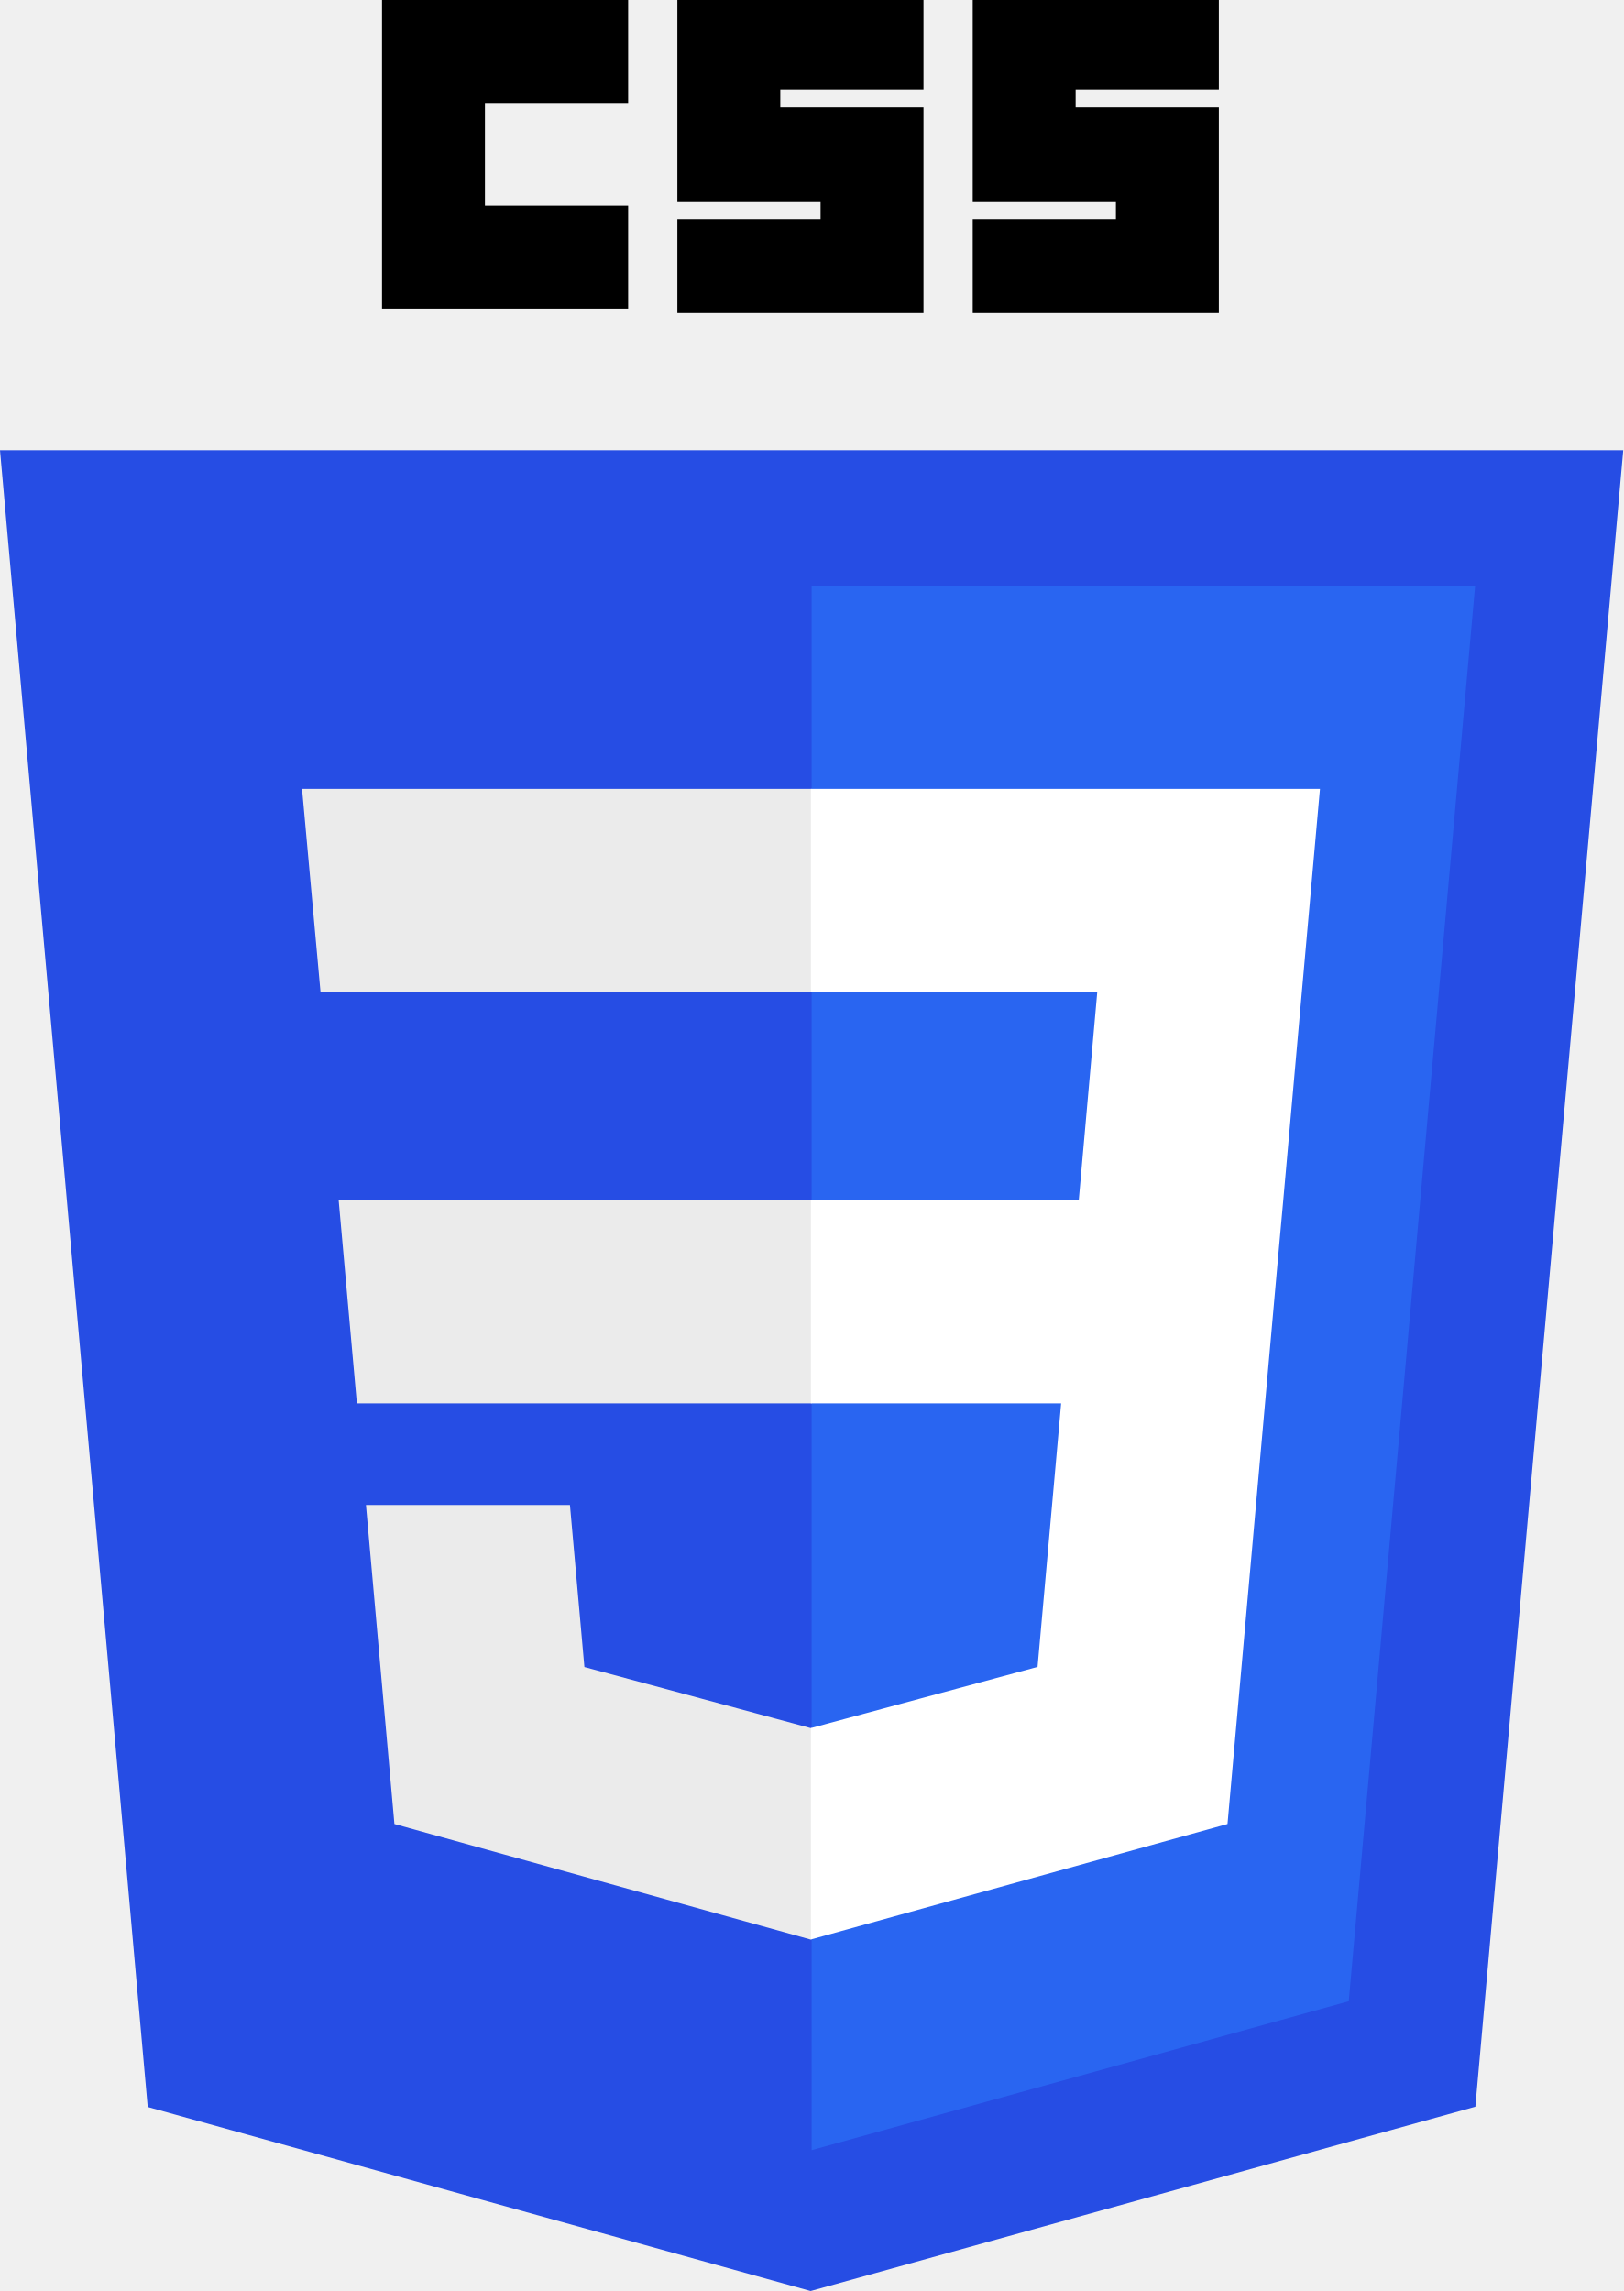
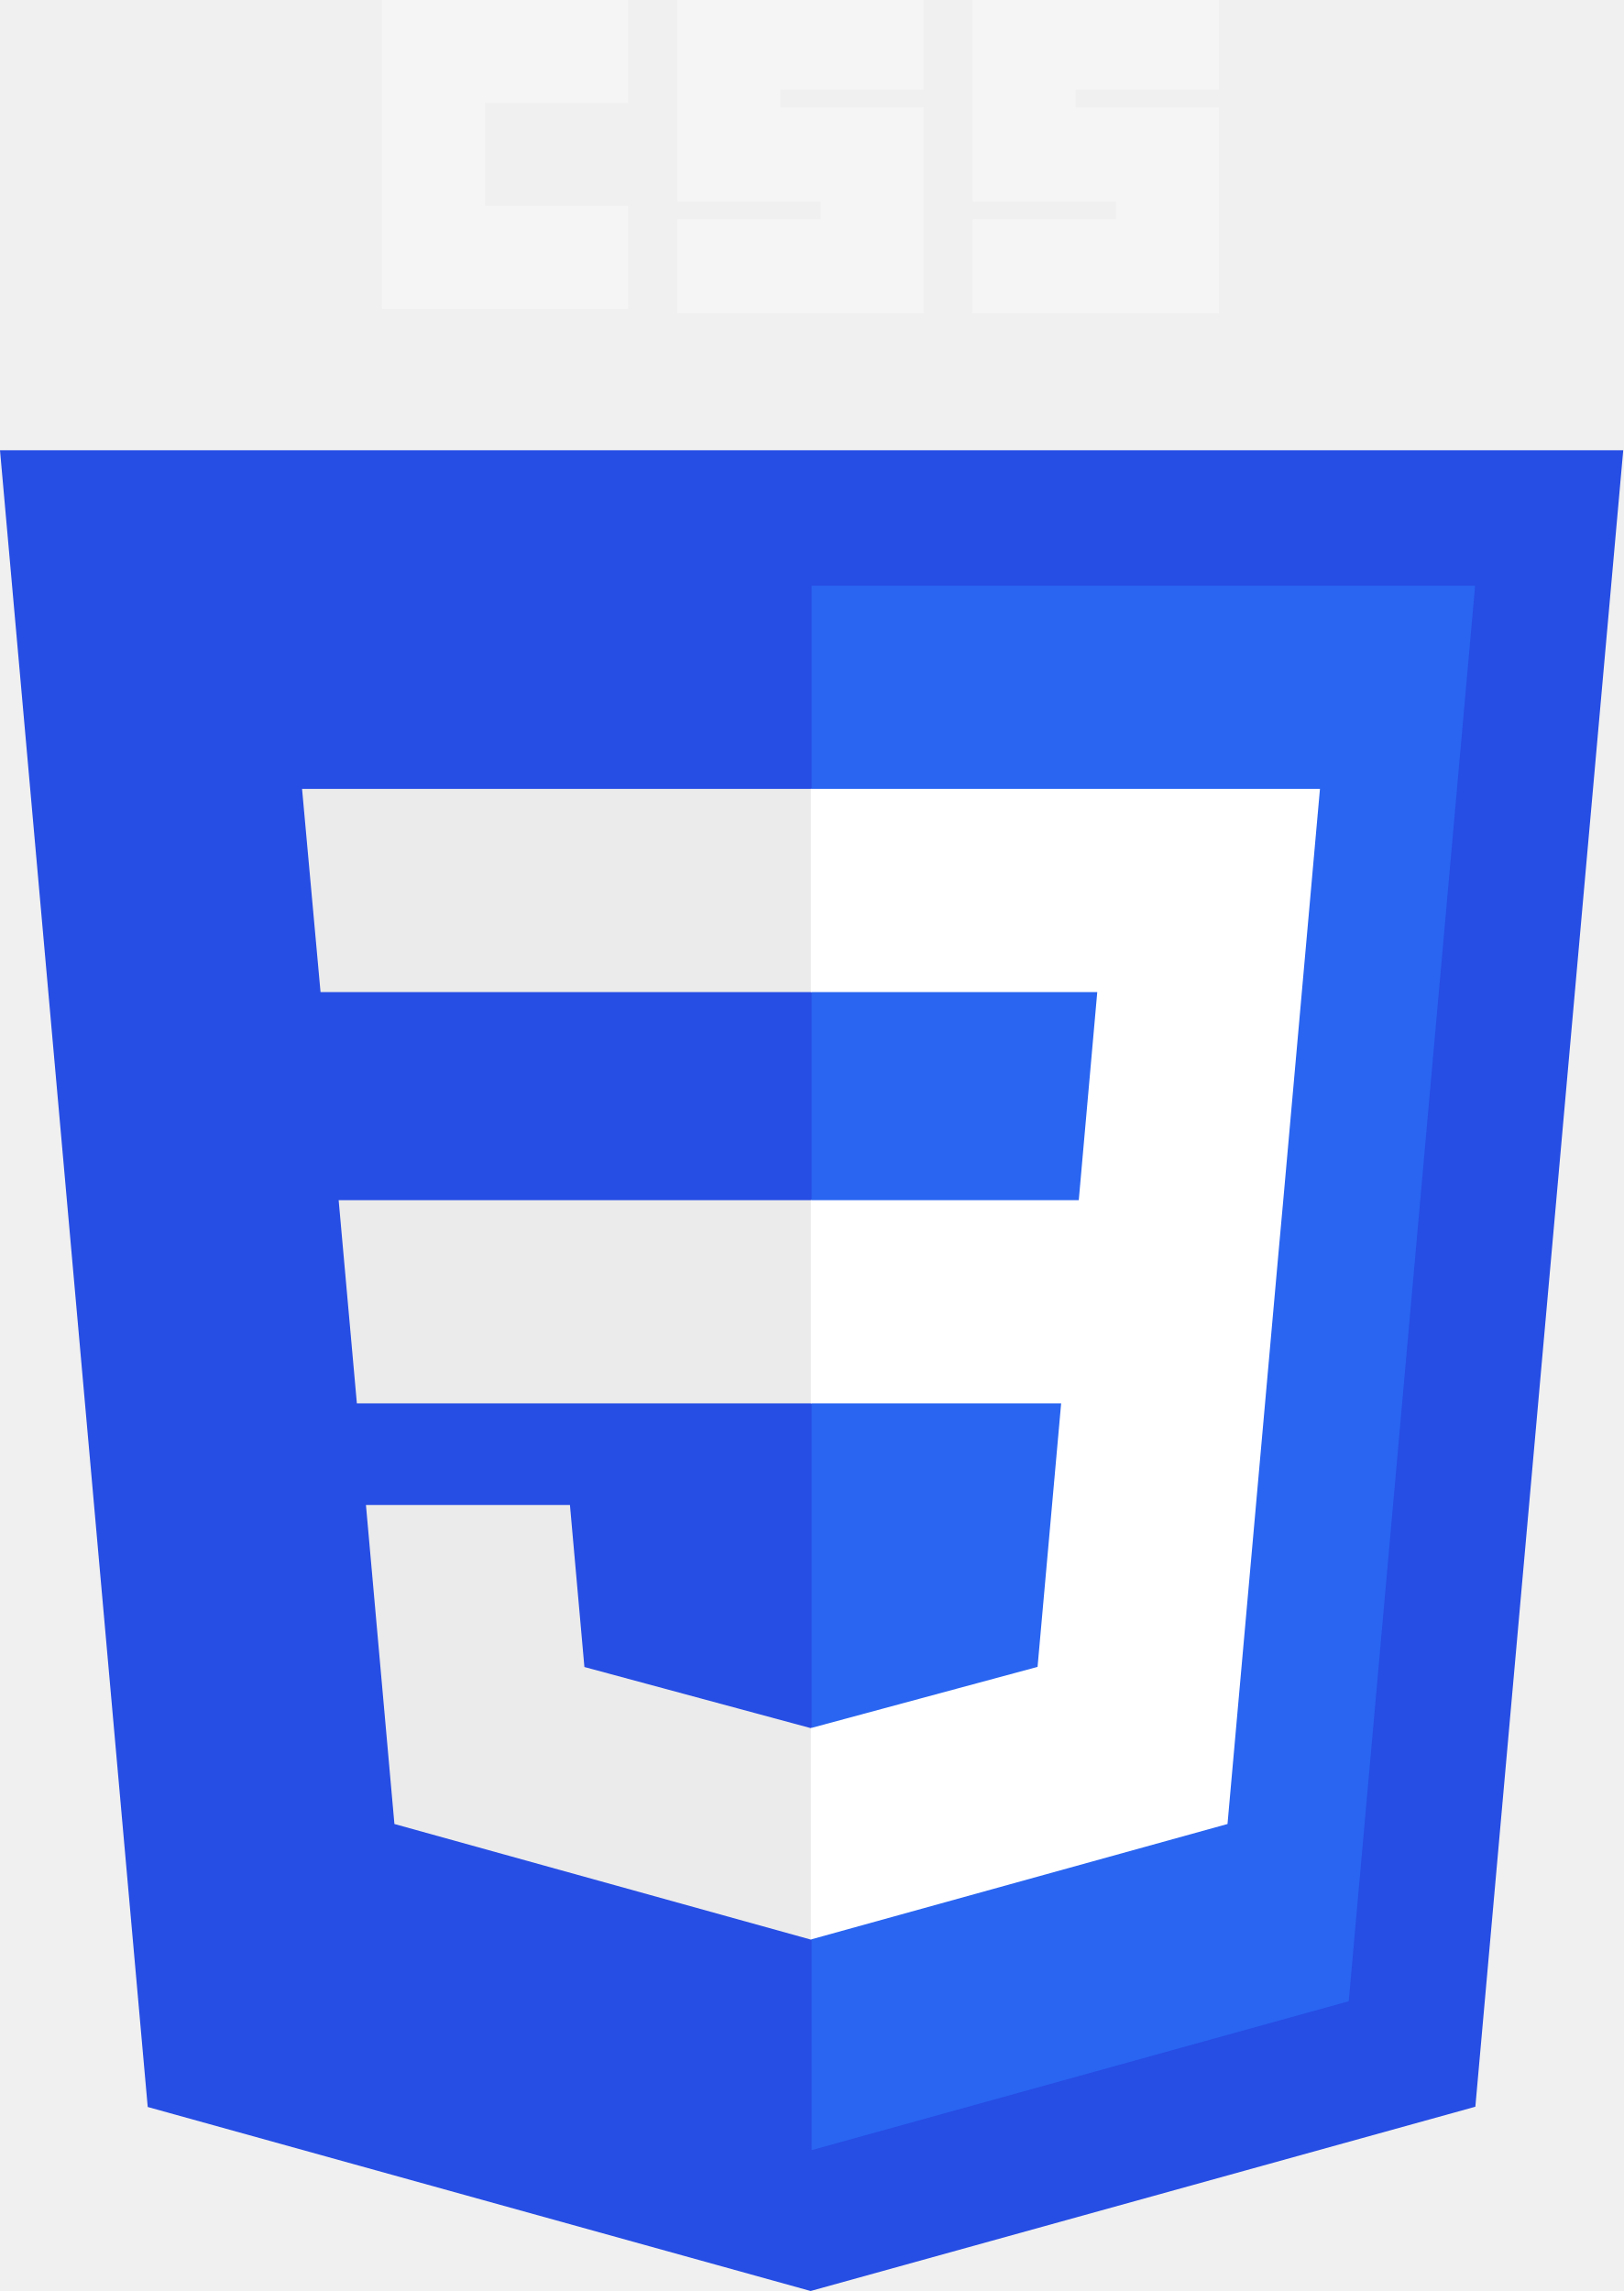
<svg xmlns="http://www.w3.org/2000/svg" width="386.916" height="546.133" viewBox="0 0 362.734 512">
  <path fill="#264de4" d="M362.734 100.62l-33.046 370.199L181.145 512 33.011 470.877 0 100.62z" />
  <path fill="#2965f1" d="M301.397 447.246l28.24-316.352h-148.27v349.629z" />
  <path fill="#ebebeb" d="M75.677 268.217l4.07 45.41h101.62v-45.41zm105.69-91.912H67.499l4.128 45.411h109.74zm0 257.094v-47.246l-.199.053-50.574-13.656-3.233-36.217H81.776l6.362 71.301 93.02 25.823z" />
-   <path d="M85.367 0h55v23h-32v23h32v23h-55zm66 0h55v20h-32v4h32v46h-55V49h32v-4h-32zm66 0h55v20h-32v4h32v46h-55V49h32v-4h-32z" />
+   <path fill="#f5f5f5" d="M85.367 0h55v23h-32v23h32v23h-55zm66 0h55v20h-32v4h32v46h-55V49h32v-4h-32zm66 0h55v20h-32v4h32v46h-55V49h32v-4h-32z" />
  <path fill="#fff" d="M237.128 313.627l-5.271 58.894-50.647 13.67v47.244l93.094-25.801.683-7.672 10.671-119.551 1.108-12.194 8.198-91.912H181.21v45.411h63.988l-4.132 46.501H181.21v45.41z" />
</svg>
